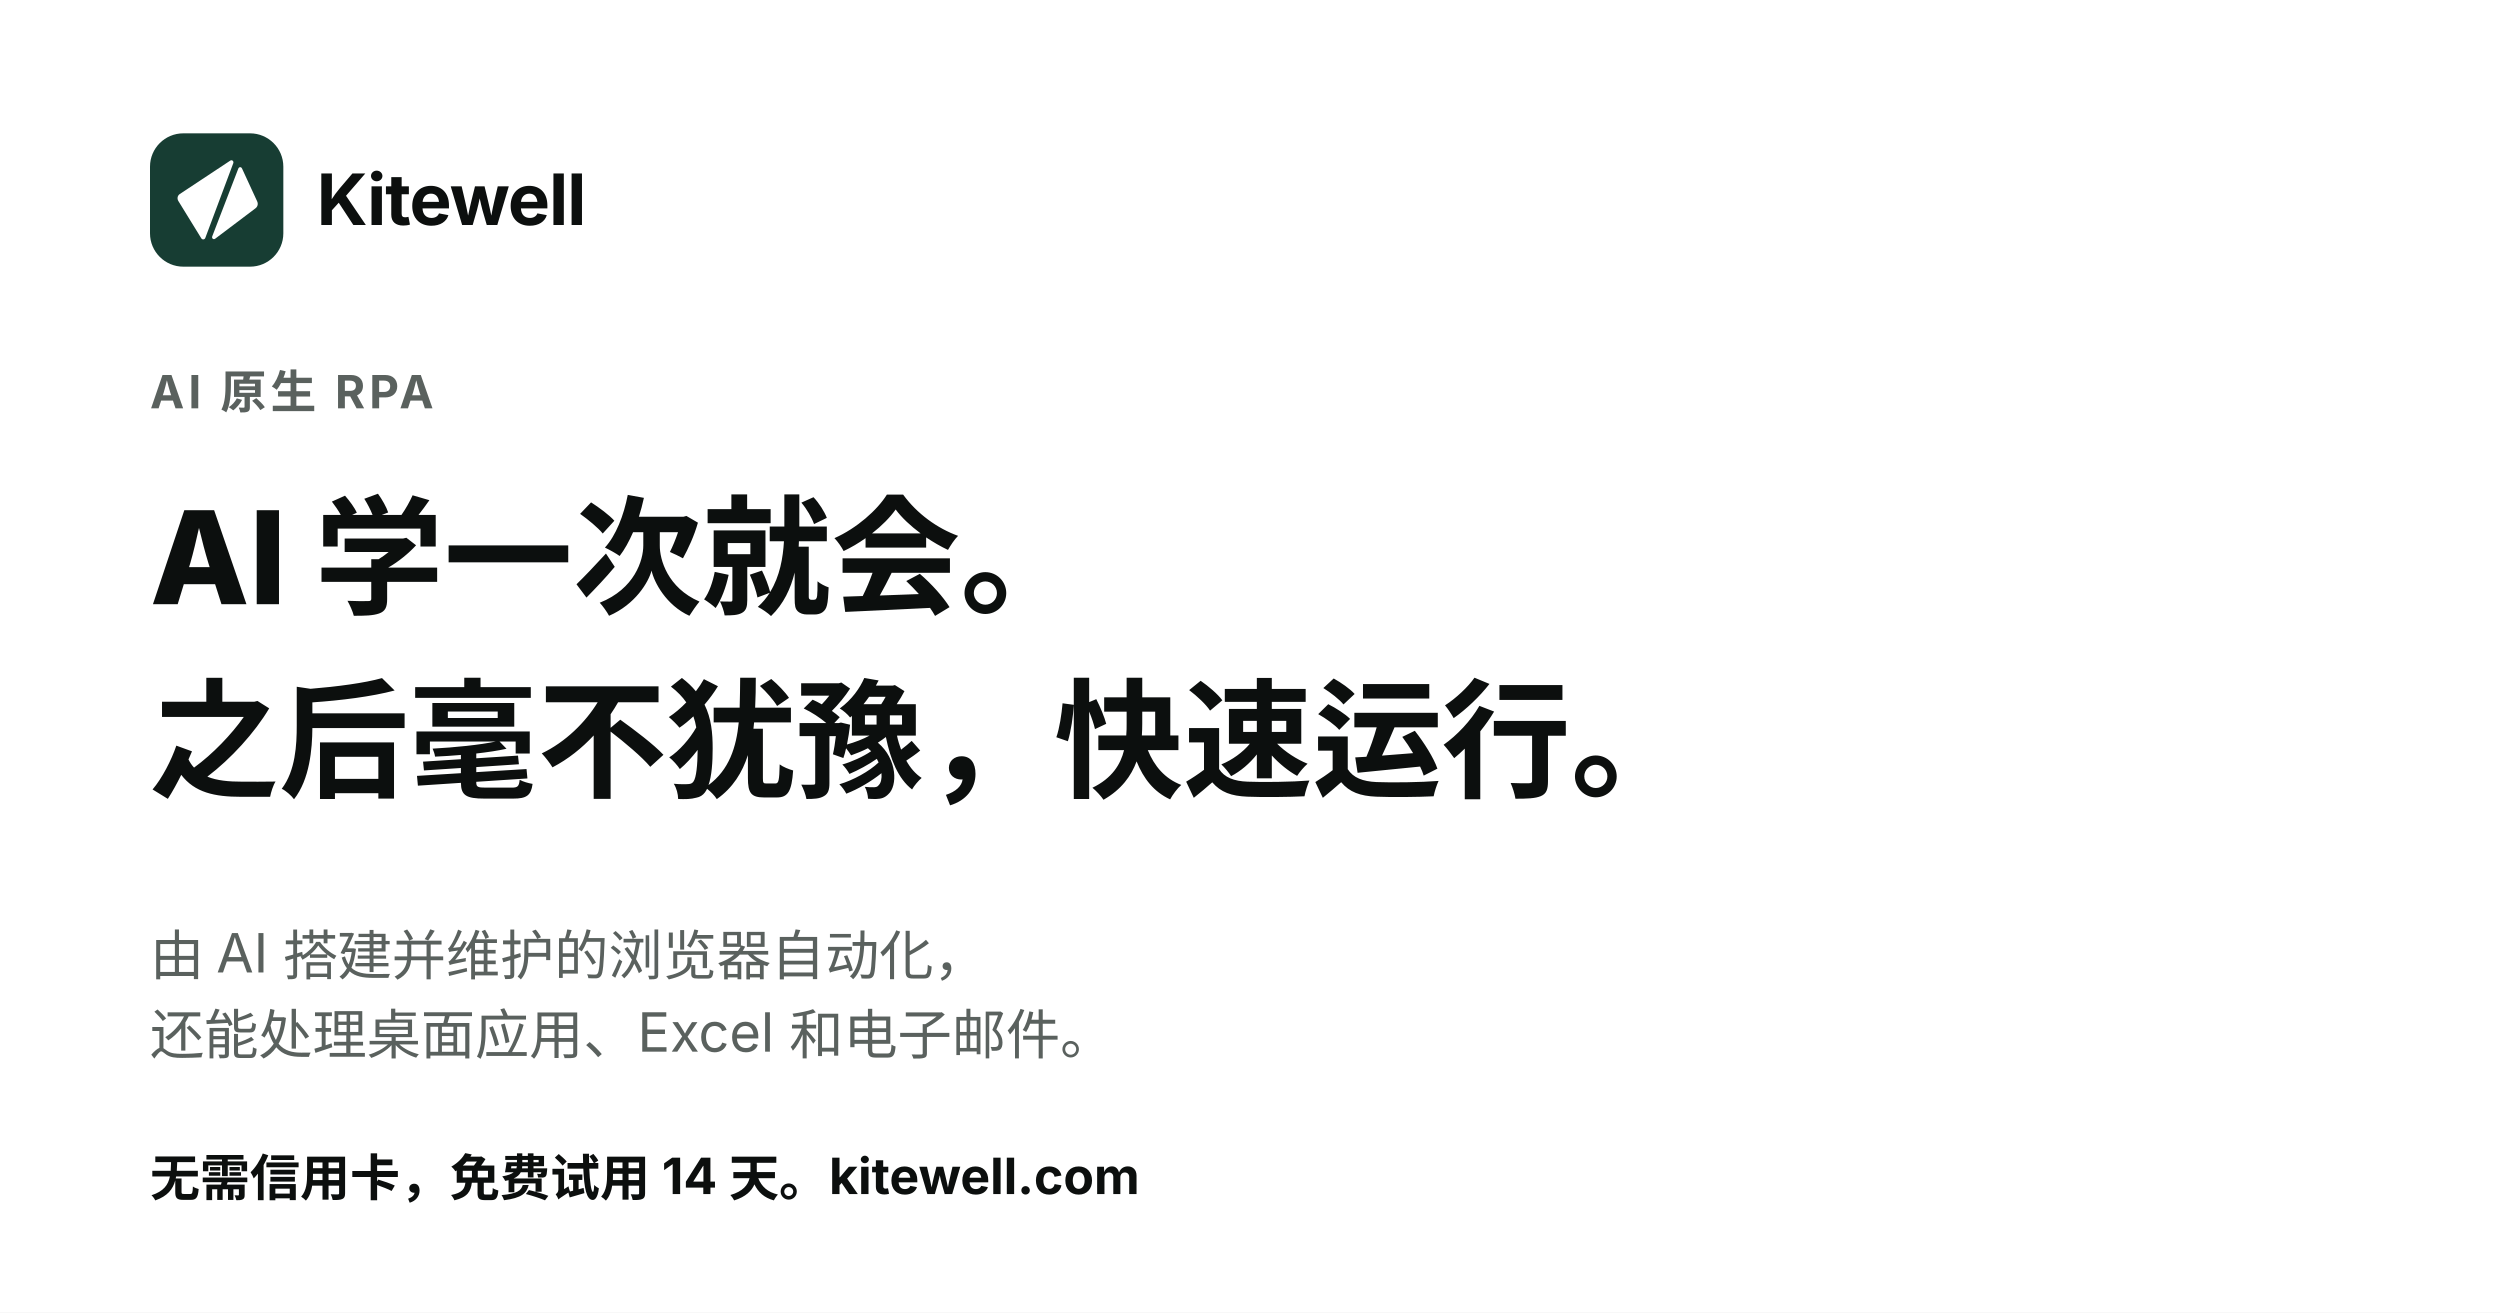
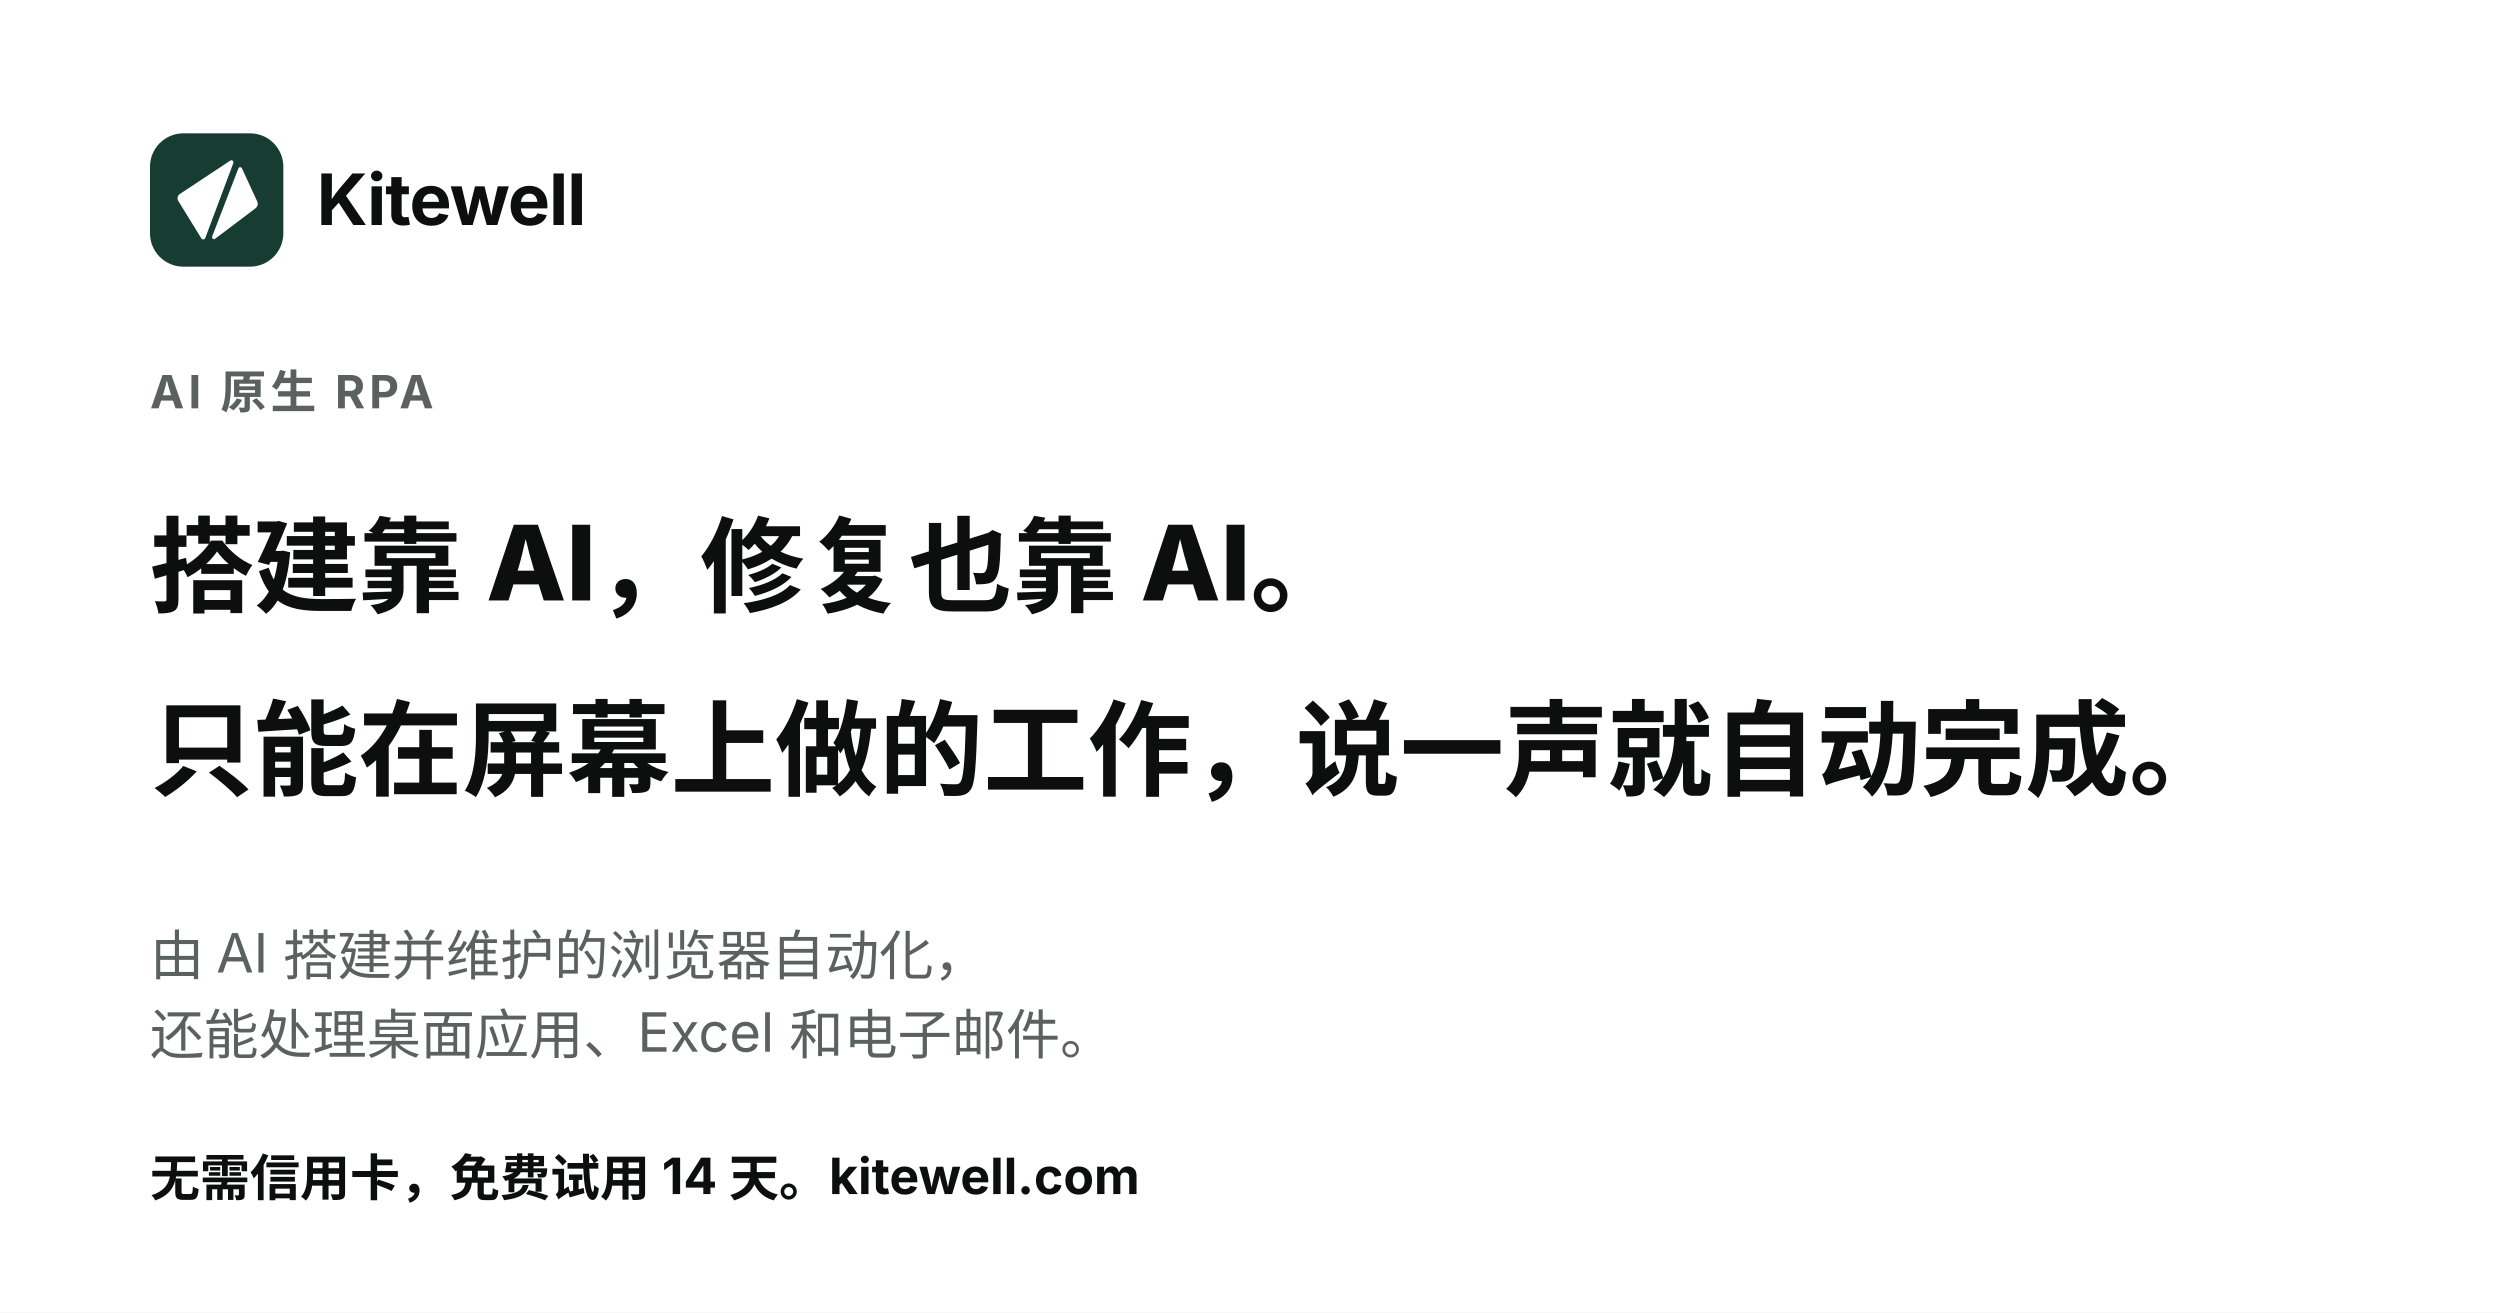
<svg xmlns="http://www.w3.org/2000/svg" width="1200" height="630" viewBox="0 0 1200 630">
  <rect width="1200" height="630" fill="#ffffff" />
  <svg x="72" y="64" width="64" height="64" viewBox="0 0 64 64">
    <rect width="64" height="64" rx="16" fill="#173d33" />
    <g transform="translate(10 10) scale(.6875)" fill="#ffffff">
      <path d="M41.5 4.5C42.7 3.7 44.1 4.9 43.6 6.3L24.1 58.4C23.7 59.7 22 59.9 21.3 58.8L5.3 32.8C4.2 31.1 4.6 28.9 6.3 27.8Z" />
      <path d="M47.1 10.1C47.6 8.8 49.1 8.7 49.7 10L60.3 33C61.1 34.7 60.6 36.7 59.1 37.8L31 59C29.8 59.9 28.4 58.8 28.9 57.4Z" />
    </g>
  </svg>
  <text x="152" y="108" fill="#0c0f0e" font-family="-apple-system, BlinkMacSystemFont, &quot;PingFang SC&quot;, &quot;Hiragino Sans GB&quot;, &quot;Microsoft YaHei&quot;, sans-serif" font-size="34" font-weight="700" letter-spacing="-0.5">Kitewell</text>
  <text x="72" y="196" fill="#5a615e" font-family="-apple-system, BlinkMacSystemFont, &quot;PingFang SC&quot;, &quot;Hiragino Sans GB&quot;, &quot;Microsoft YaHei&quot;, sans-serif" font-size="22" font-weight="650" letter-spacing="2">AI 原生 RPA</text>
-   <text x="72" y="290" fill="#0c0f0e" font-family="-apple-system, BlinkMacSystemFont, &quot;PingFang SC&quot;, &quot;Hiragino Sans GB&quot;, &quot;Microsoft YaHei&quot;, sans-serif" font-size="62" font-weight="800">AI 学一次就会。</text>
-   <text x="72" y="378" fill="#0c0f0e" font-family="-apple-system, BlinkMacSystemFont, &quot;PingFang SC&quot;, &quot;Hiragino Sans GB&quot;, &quot;Microsoft YaHei&quot;, sans-serif" font-size="62" font-weight="800">之后毫不犹豫，快速运行。</text>
+   <text x="72" y="290" fill="#0c0f0e" font-family="-apple-system, BlinkMacSystemFont, &quot;PingFang SC&quot;, &quot;Hiragino Sans GB&quot;, &quot;Microsoft YaHei&quot;, sans-serif" font-size="50" font-weight="800">搭建靠 AI，修复也靠 AI。</text>
+   <text x="72" y="378" fill="#0c0f0e" font-family="-apple-system, BlinkMacSystemFont, &quot;PingFang SC&quot;, &quot;Hiragino Sans GB&quot;, &quot;Microsoft YaHei&quot;, sans-serif" font-size="50" font-weight="800">只能在屏幕上做的工作，说一声就自动完成。</text>
  <text x="72" y="468" fill="#5a615e" font-family="-apple-system, BlinkMacSystemFont, &quot;PingFang SC&quot;, &quot;Hiragino Sans GB&quot;, &quot;Microsoft YaHei&quot;, sans-serif" font-size="26">由 AI 搭建并维护的浏览器自动化，</text>
  <text x="72" y="506" fill="#5a615e" font-family="-apple-system, BlinkMacSystemFont, &quot;PingFang SC&quot;, &quot;Hiragino Sans GB&quot;, &quot;Microsoft YaHei&quot;, sans-serif" font-size="26">还能处理桌面应用、Excel 和电子邮件。</text>
  <text x="72" y="574" fill="#0c0f0e" font-family="-apple-system, BlinkMacSystemFont, &quot;PingFang SC&quot;, &quot;Hiragino Sans GB&quot;, &quot;Microsoft YaHei&quot;, sans-serif" font-size="24" font-weight="650">无需信用卡，免费试用 14 天。kitewell.com</text>
</svg>
